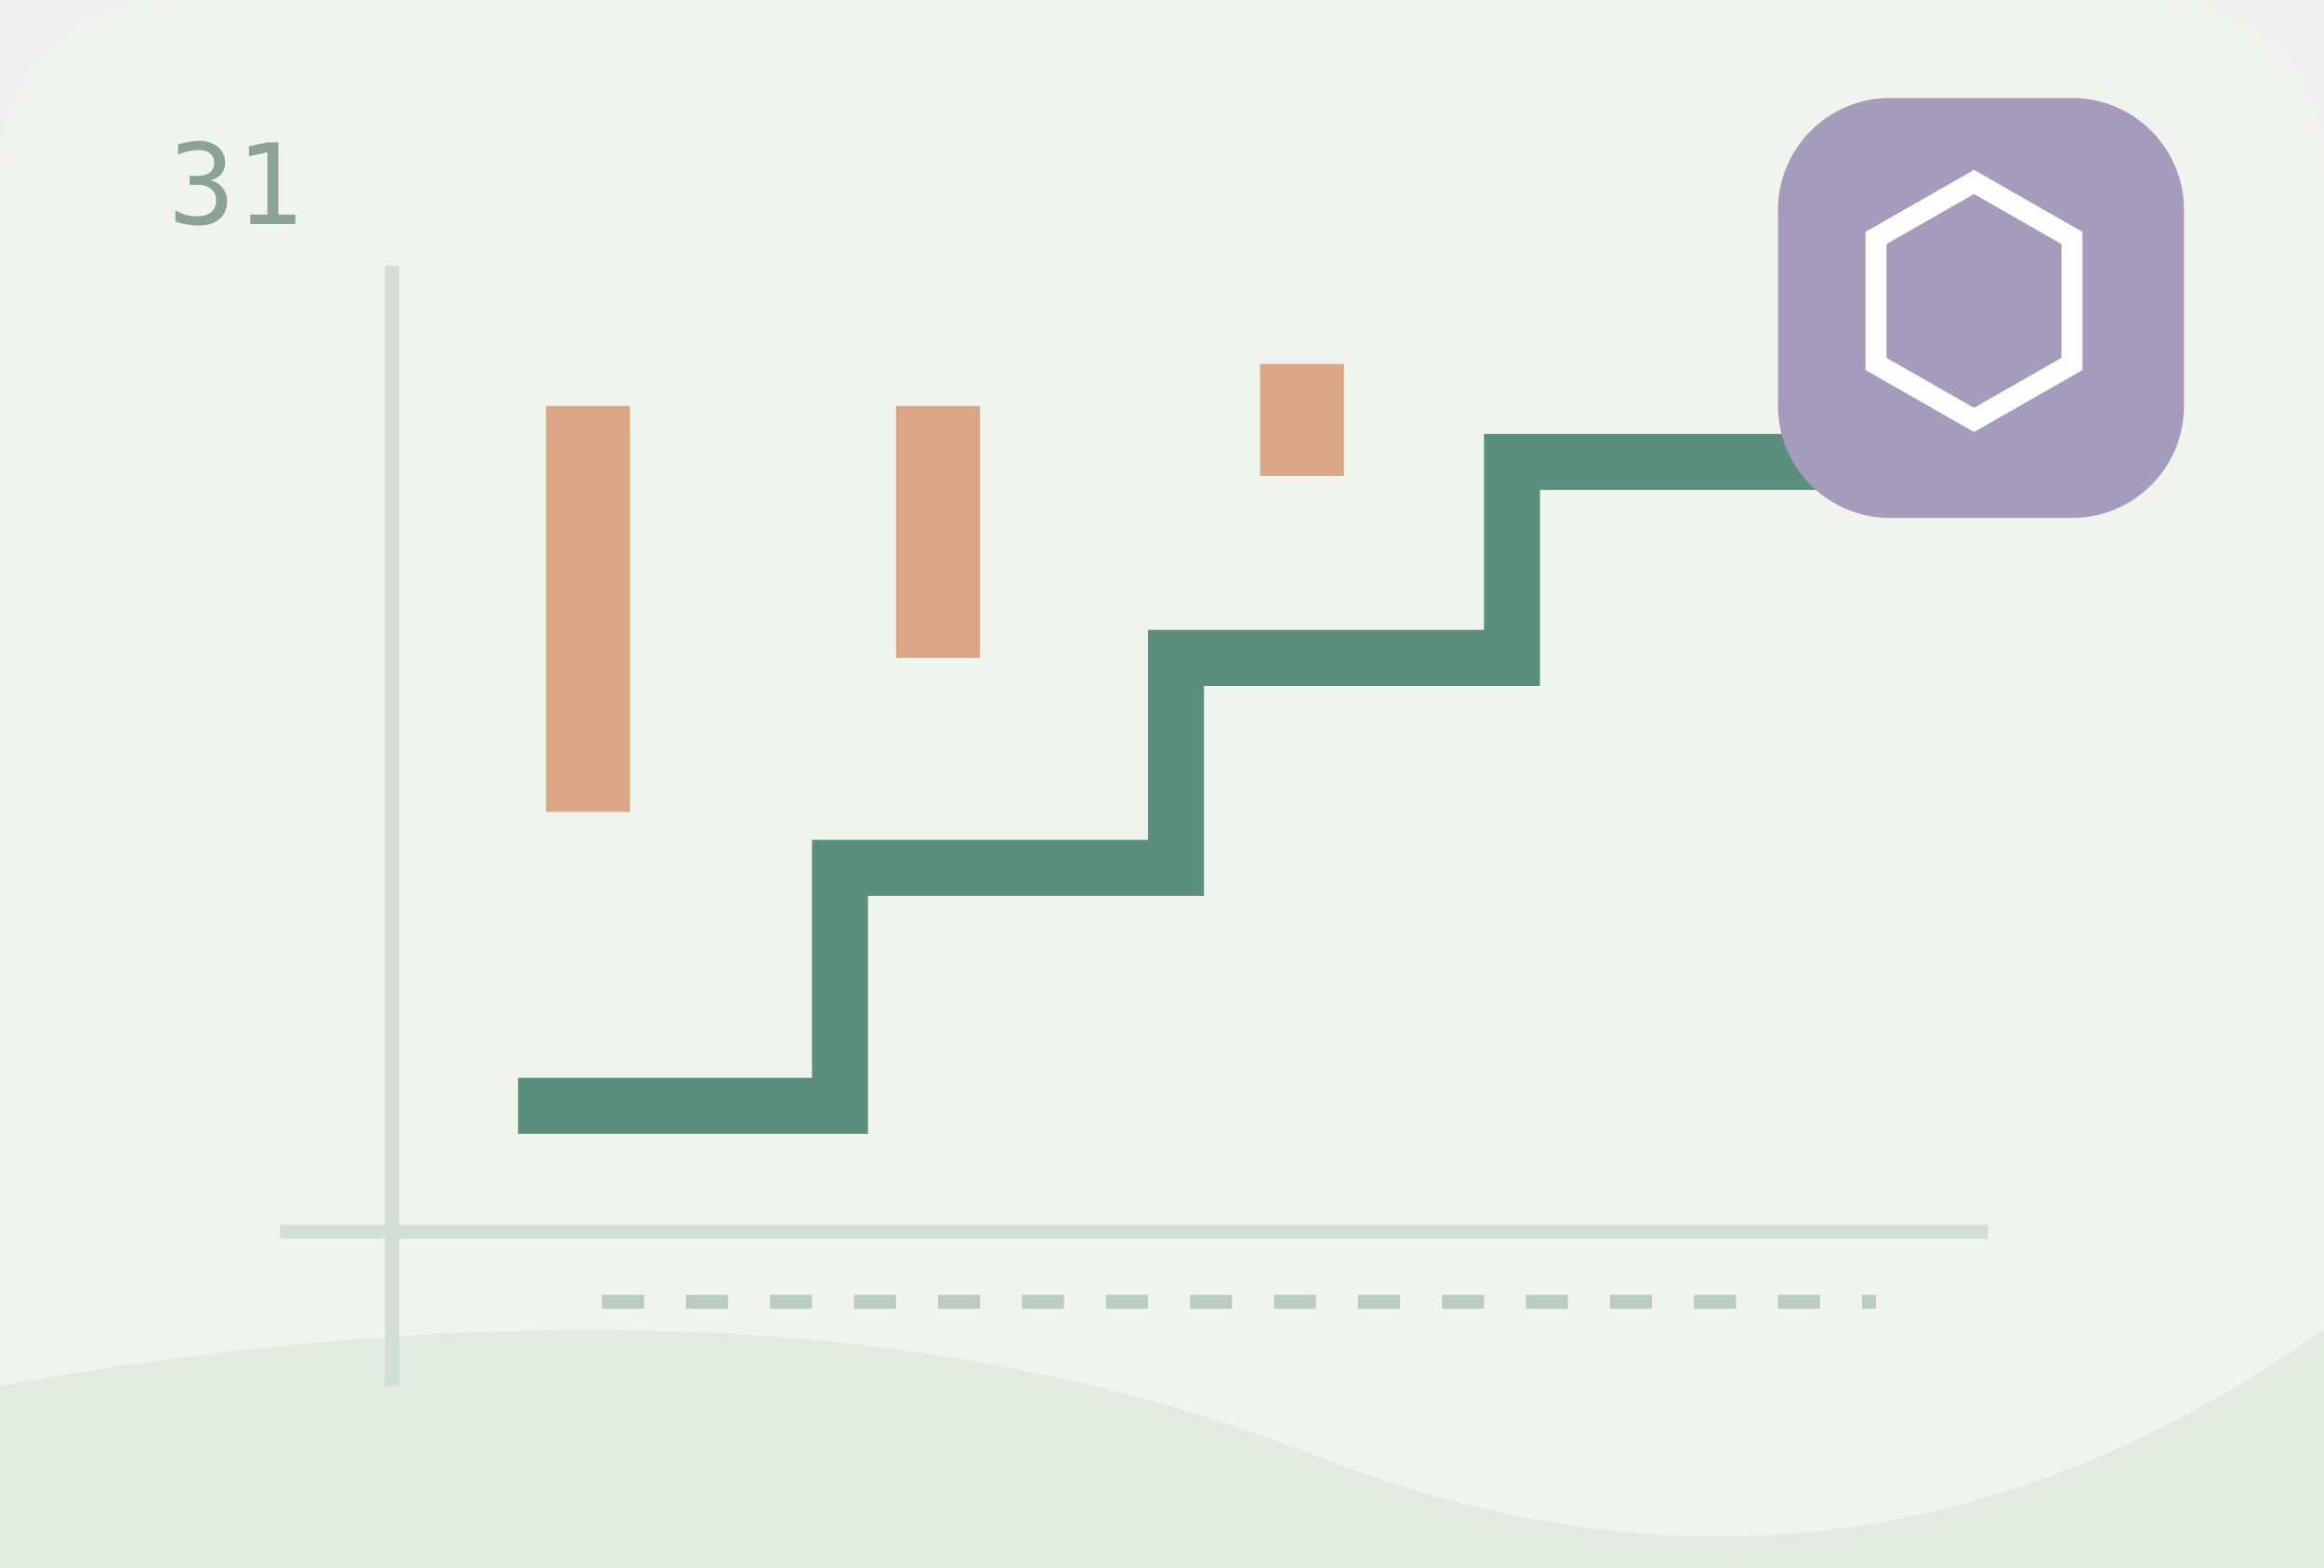
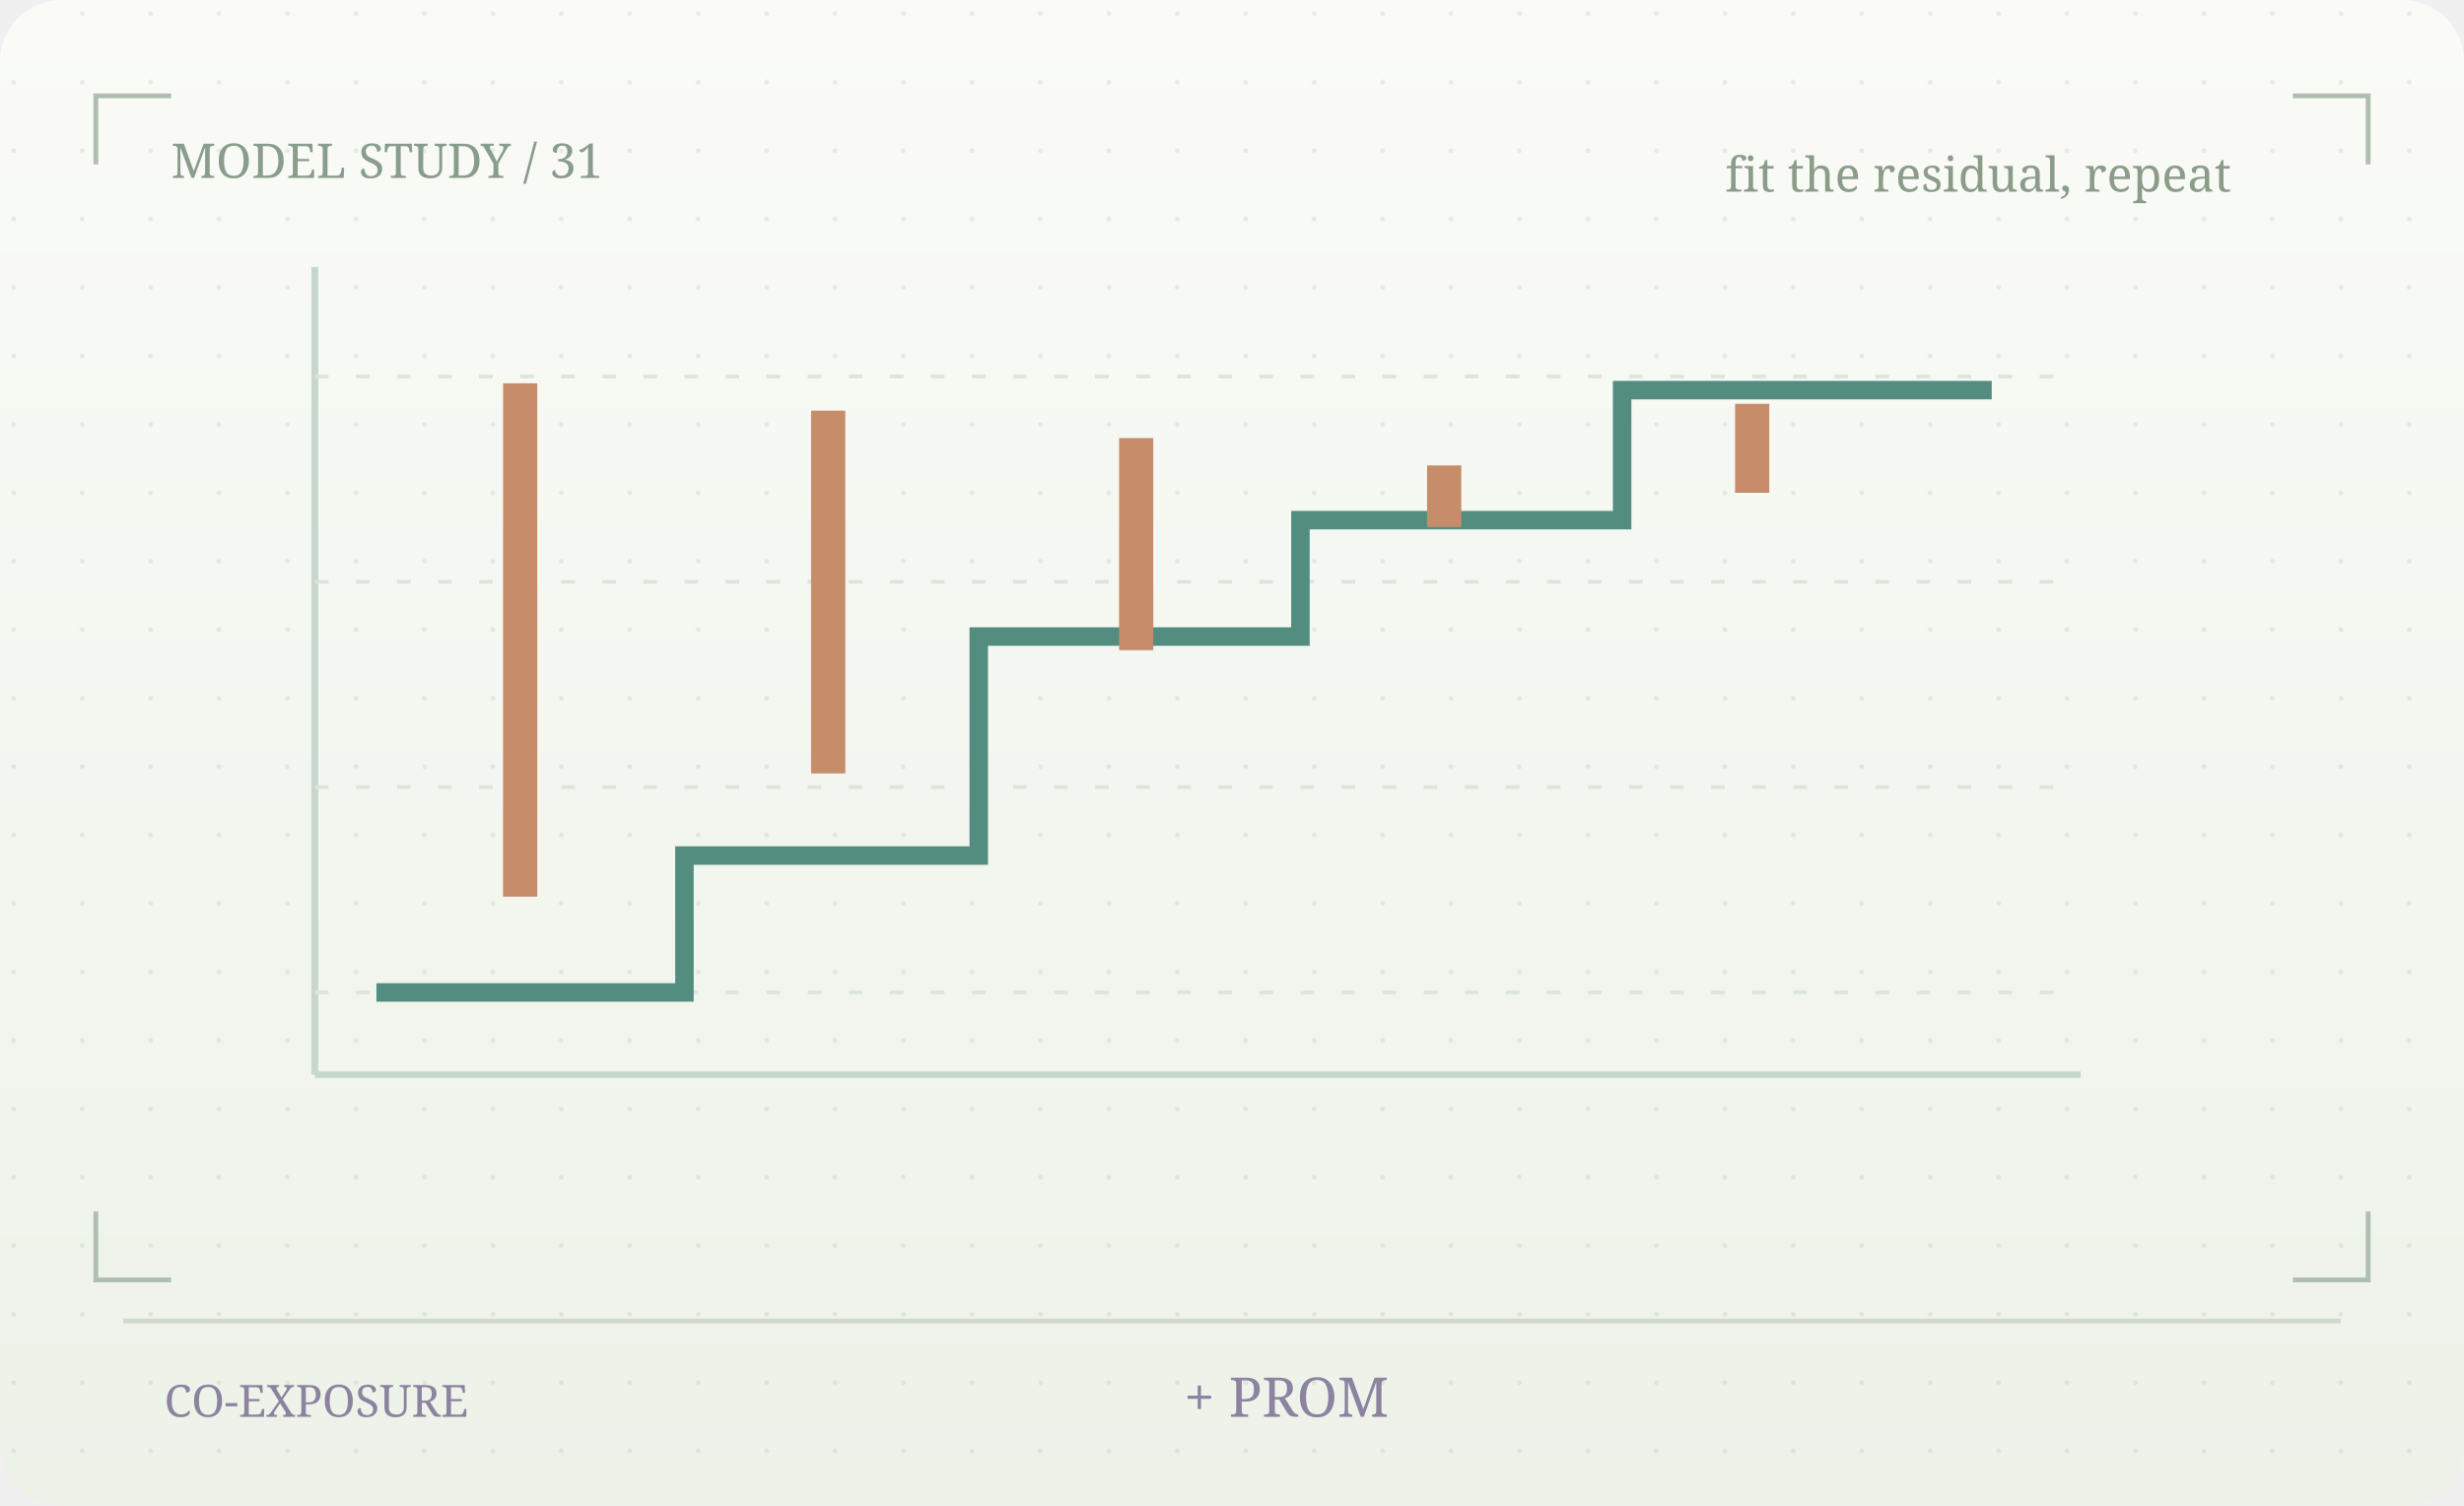
- <svg xmlns="http://www.w3.org/2000/svg" viewBox="0 0 166 112">
-   <rect width="166" height="112" rx="12" fill="#eff4ec" />
-   <path d="M0 99Q56 89 94 104T166 95V112H0Z" fill="#e1ebdf" />
-   <path d="M20 88H142M28 99V19" stroke="#d1dfd7" fill="none" />
-   <path d="M37 79h23V62h24V47h24V33h27" stroke="#598f7c" stroke-width="4" fill="none" />
-   <path d="M42 29v29M67 29v18M93 26v8" stroke="#dca685" stroke-width="6" />
-   <path d="M43 93h91" stroke="#b9cdbd" stroke-dasharray="3 3" />
-   <rect x="127" y="7" width="29" height="30" rx="8" fill="#a69abd" />
-   <path d="M134 17l7-4 7 4v9l-7 4-7-4Z" fill="none" stroke="white" stroke-width="1.5" />
-   <text x="12" y="16" fill="#8ba492" font-family="monospace" font-size="8">31</text>
+ <svg xmlns="http://www.w3.org/2000/svg" viewBox="0 0 360 220">
+   <defs>
+     <linearGradient id="paper" x2="0" y2="1">
+       <stop stop-color="#fafbf7" />
+       <stop offset="1" stop-color="#edf2e9" />
+     </linearGradient>
+     <pattern id="dots" width="10" height="10" patternUnits="userSpaceOnUse">
+       <circle cx="2" cy="2" r=".35" fill="#77917d" opacity=".15" />
+     </pattern>
+   </defs>
+   <rect width="360" height="220" rx="9" fill="url(#paper)" />
+   <rect width="360" height="220" rx="9" fill="url(#dots)" />
+   <path d="M14 24V14H25M335 14H346V24M14 177V187H25M335 187H346V177" fill="none" stroke="#afbeb0" stroke-width=".7" />
+   <text x="25" y="26" fill="#899d8c" font-family="Georgia,serif" font-size="7">MODEL STUDY / 31</text>
+   <path d="M46 157H304M46 157V39" fill="none" stroke="#c8d7ce" stroke-width="1" />
+   <path d="M46 55H304" fill="none" stroke="#dde5db" stroke-width="0.55" stroke-dasharray="2 4" />
+   <path d="M46 85H304" fill="none" stroke="#dde5db" stroke-width="0.55" stroke-dasharray="2 4" />
+   <path d="M46 115H304" fill="none" stroke="#dde5db" stroke-width="0.55" stroke-dasharray="2 4" />
+   <path d="M46 145H304" fill="none" stroke="#dde5db" stroke-width="0.55" stroke-dasharray="2 4" />
+   <path d="M55 145H100V125H143V93H190V76H237V57H291" fill="none" stroke="#528d80" stroke-width="2.7" />
+   <path d="M76 56V131" fill="none" stroke="#c78d6b" stroke-width="5" />
+   <path d="M121 60V113" fill="none" stroke="#c78d6b" stroke-width="5" />
+   <path d="M166 64V95" fill="none" stroke="#c78d6b" stroke-width="5" />
+   <path d="M211 68V77" fill="none" stroke="#c78d6b" stroke-width="5" />
+   <path d="M256 72V59" fill="none" stroke="#c78d6b" stroke-width="5" />
+   <path d="M18 193H342" stroke="#cfd9cc" stroke-width=".7" />
+   <text x="24" y="207" fill="#8c83a0" font-family="Georgia,serif" font-size="6.5">CO-EXPOSURE</text>
+   <text x="173" y="207" fill="#8c83a0" font-family="Georgia,serif" font-size="8">+ PROM</text>
+   <text x="326" y="28" fill="#8b9c89" text-anchor="end" font-family="Georgia" font-size="7">fit the residual, repeat</text>
</svg>
